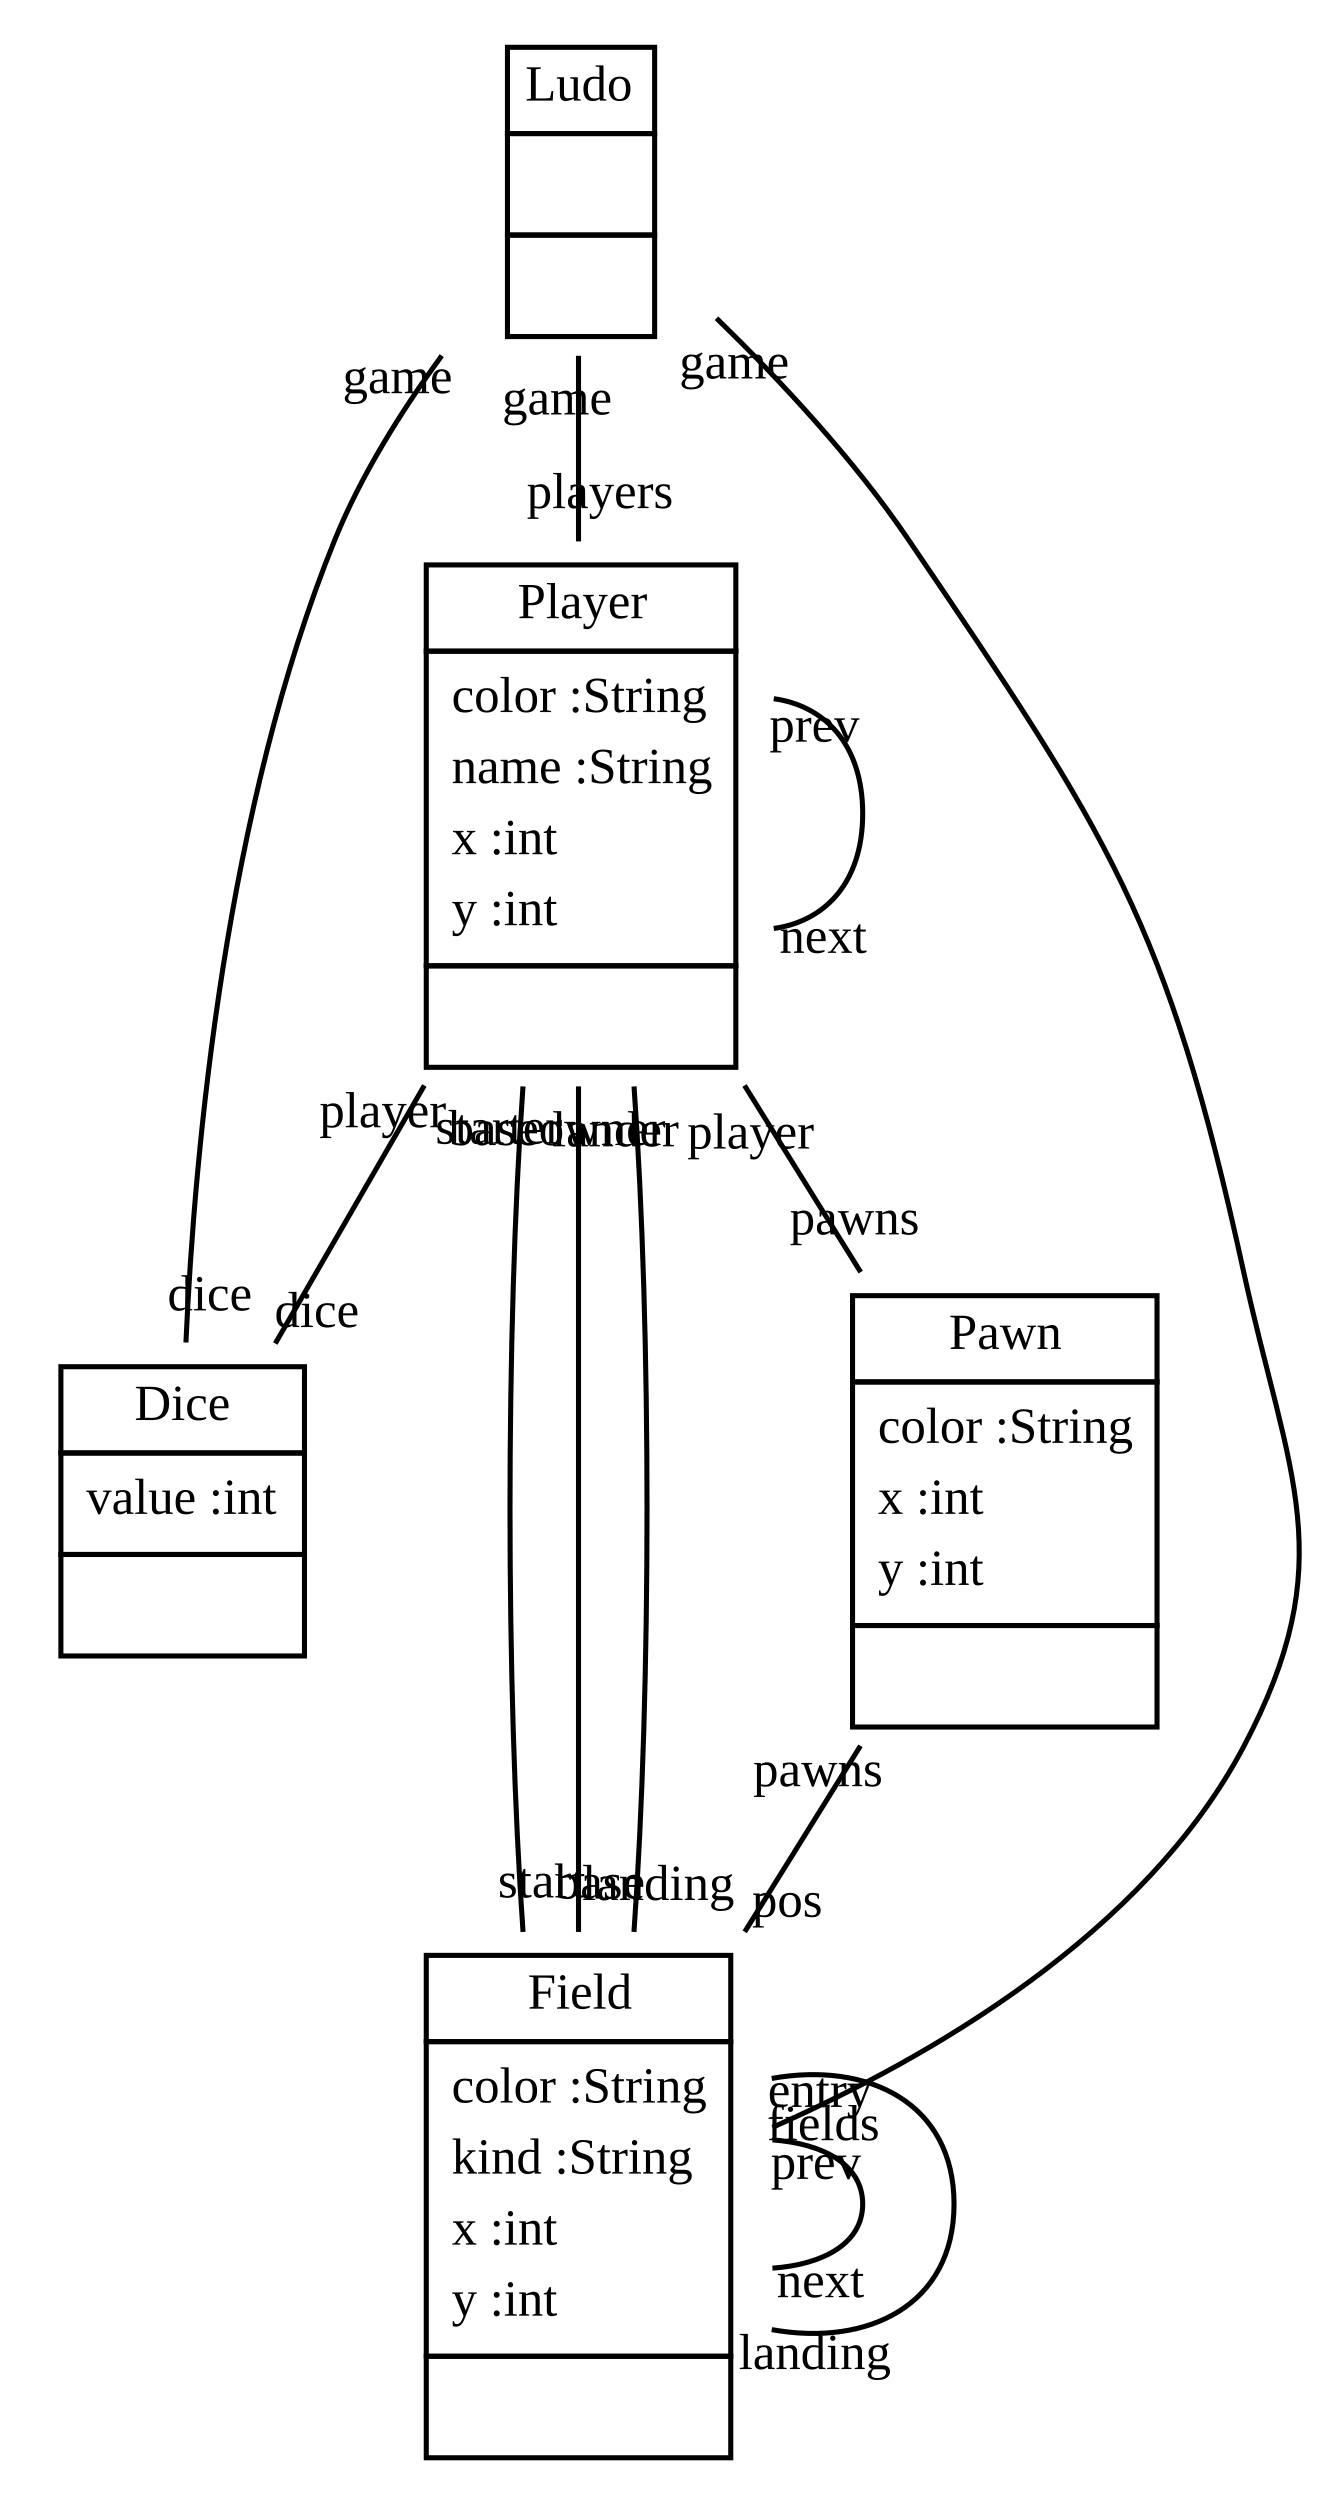
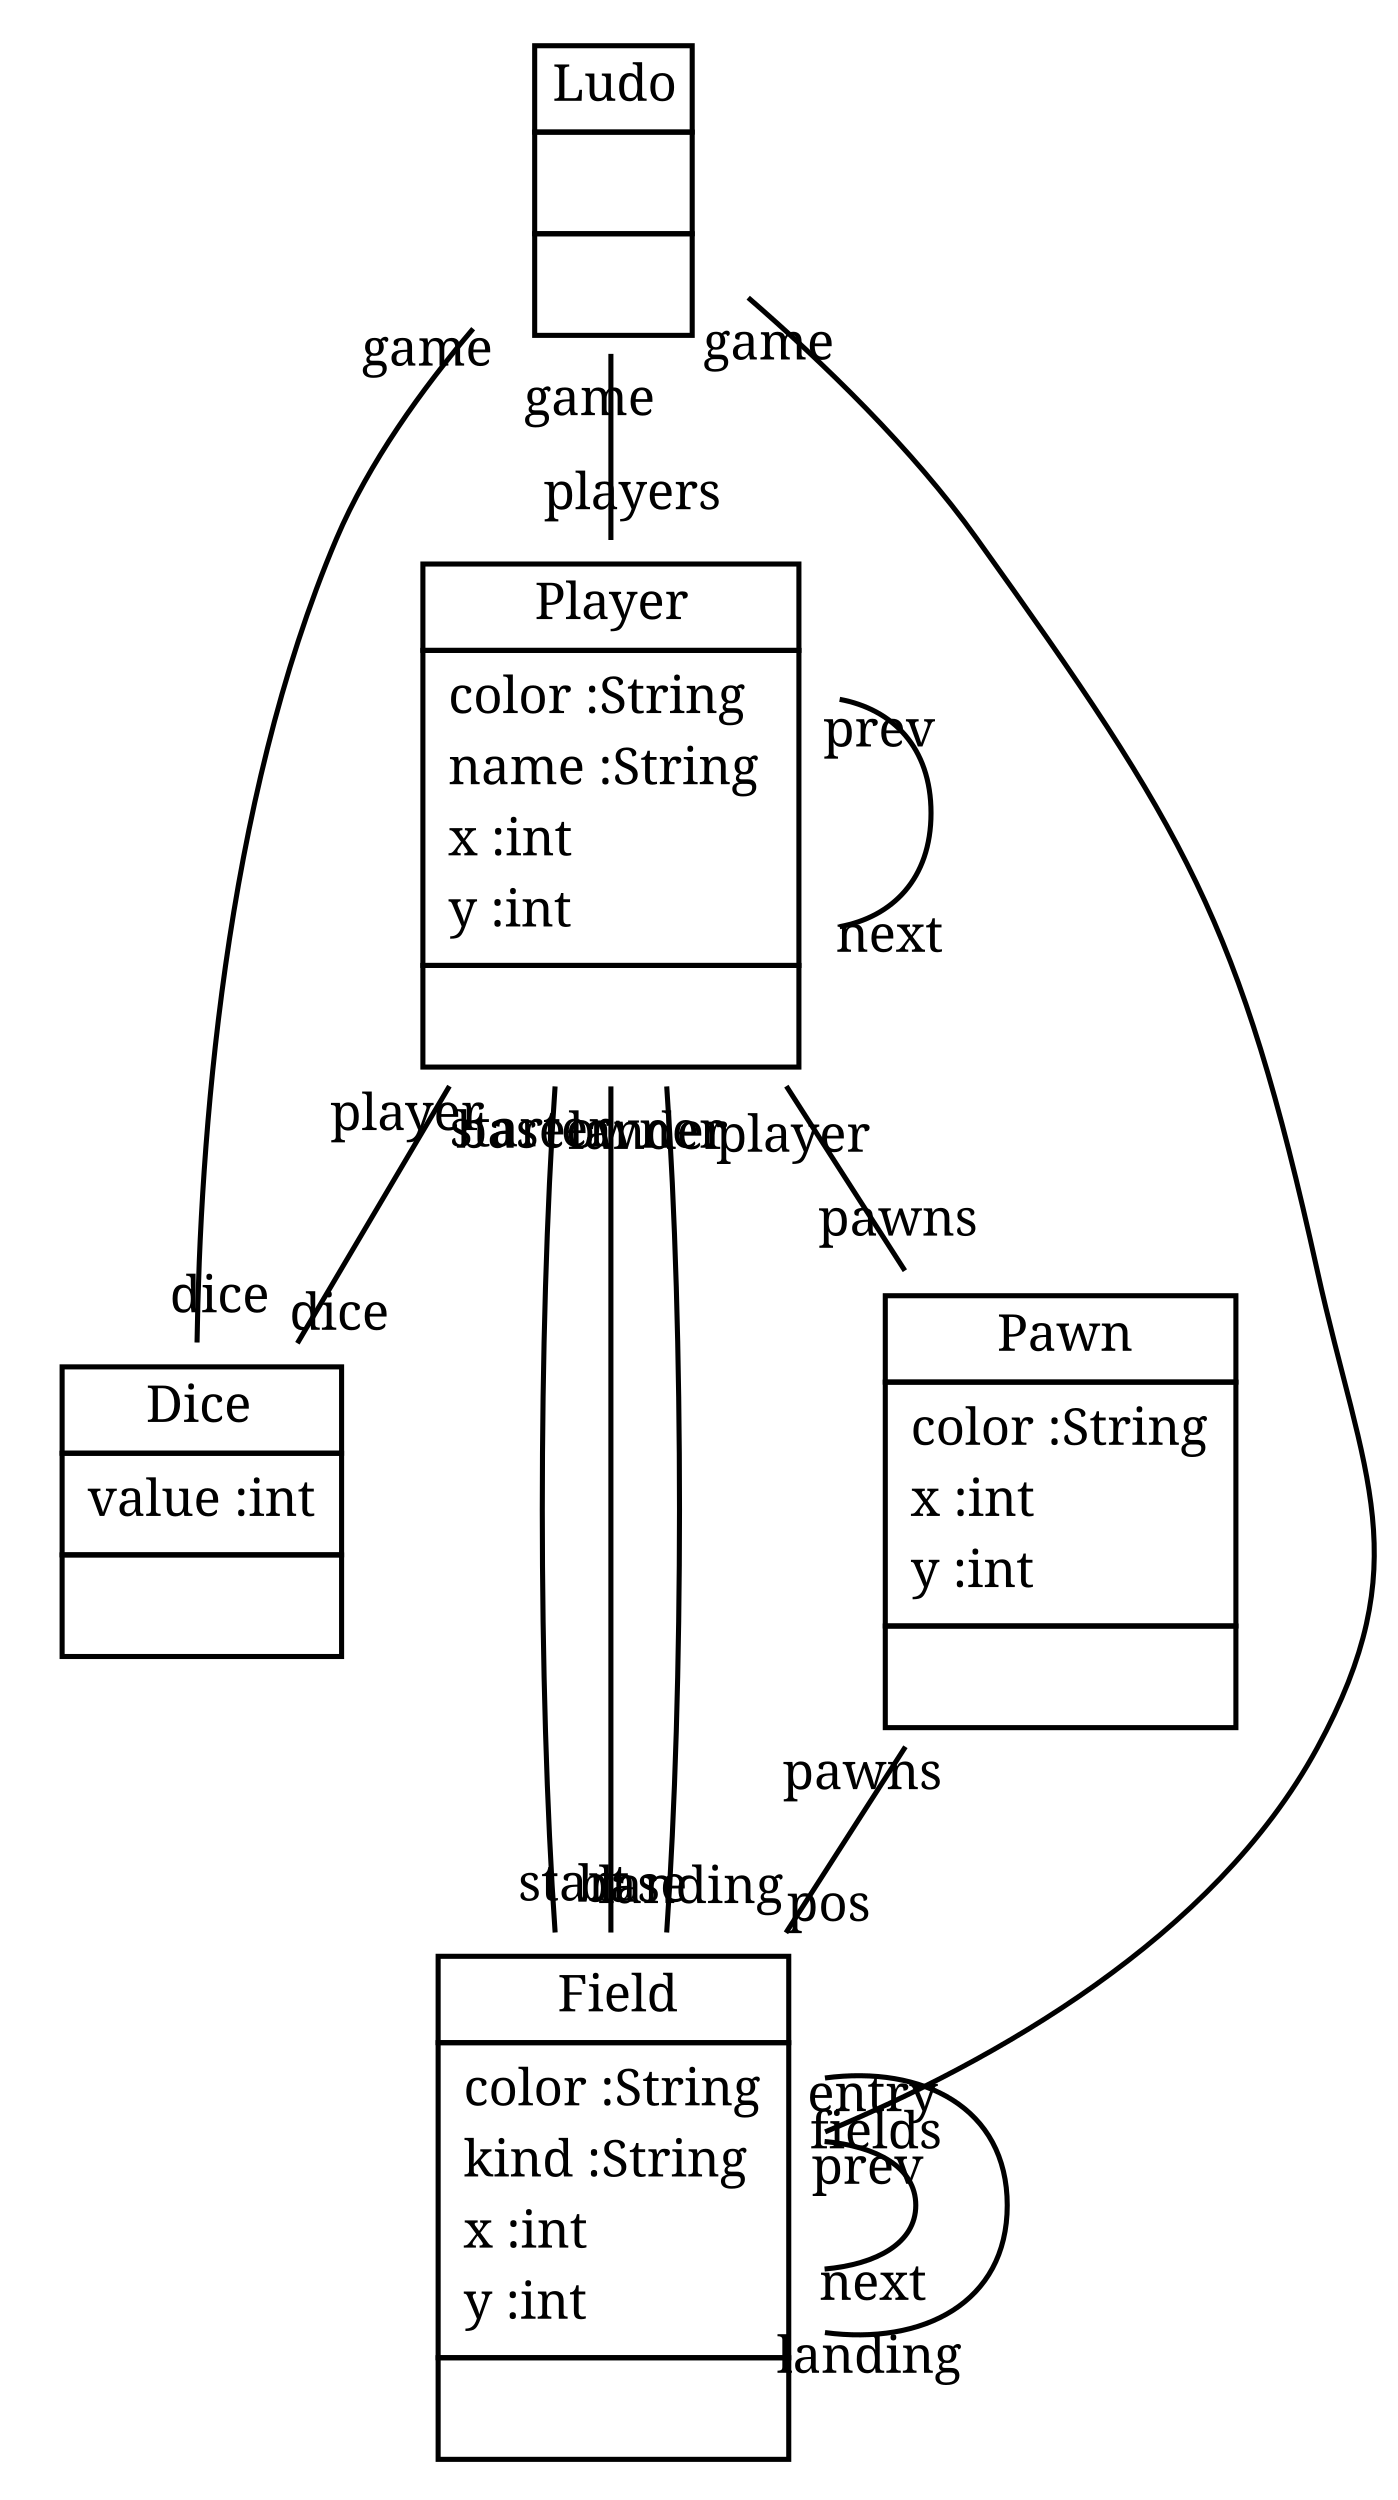
- <svg xmlns="http://www.w3.org/2000/svg" xmlns:xlink="http://www.w3.org/1999/xlink" width="260pt" height="492pt" viewBox="0.00 0.00 260.34 492.00">
+ <svg xmlns="http://www.w3.org/2000/svg" xmlns:xlink="http://www.w3.org/1999/xlink" width="275pt" height="492pt" viewBox="0.00 0.00 274.55 492.00">
  <g id="graph1" class="graph" transform="scale(1 1) rotate(0) translate(4 488)">
-     <polygon fill="white" stroke="white" points="-4,5 -4,-488 257.338,-488 257.338,5 -4,5" />
+     <polygon fill="white" stroke="white" points="-4,5 -4,-488 271.553,-488 271.553,5 -4,5" />
    <g id="node1" class="node">
      <a xlink:href="../examples/org/sdmlib/examples/ludo/Ludo.java" xlink:title="&lt;TABLE&gt;">
-         <polygon fill="none" stroke="black" points="96,-462 96,-479 125,-479 125,-462 96,-462" />
-         <text text-anchor="start" x="99.5" y="-468.5" font-family="Times New Roman,serif" font-size="10.00">Ludo</text>
+         <polygon fill="none" stroke="black" points="101,-462 101,-479 132,-479 132,-462 101,-462" />
+         <text text-anchor="start" x="104.5" y="-468.167" font-family="Times Roman,serif" font-size="10.00">Ludo</text>
      </a>
-       <polygon fill="none" stroke="black" points="96,-442 96,-462 125,-462 125,-442 96,-442" />
-       <text text-anchor="start" x="109" y="-450" font-family="Times New Roman,serif" font-size="10.00"> </text>
-       <polygon fill="none" stroke="black" points="96,-422 96,-442 125,-442 125,-422 96,-422" />
-       <text text-anchor="start" x="109" y="-430" font-family="Times New Roman,serif" font-size="10.00"> </text>
+       <polygon fill="none" stroke="black" points="101,-442 101,-462 132,-462 132,-442 101,-442" />
+       <text text-anchor="start" x="114.5" y="-449.667" font-family="Times Roman,serif" font-size="10.00"> </text>
+       <polygon fill="none" stroke="black" points="101,-422 101,-442 132,-442 132,-422 101,-422" />
+       <text text-anchor="start" x="114.5" y="-429.667" font-family="Times Roman,serif" font-size="10.00"> </text>
    </g>
    <g id="node2" class="node">
      <a xlink:href="../examples/org/sdmlib/examples/ludo/Player.java" xlink:title="&lt;TABLE&gt;">
-         <polygon fill="none" stroke="black" points="80,-360 80,-377 141,-377 141,-360 80,-360" />
-         <text text-anchor="start" x="98" y="-366.5" font-family="Times New Roman,serif" font-size="10.00">Player</text>
+         <polygon fill="none" stroke="black" points="79,-360 79,-377 153,-377 153,-360 79,-360" />
+         <text text-anchor="start" x="101" y="-366.167" font-family="Times Roman,serif" font-size="10.00">Player</text>
      </a>
-       <polygon fill="none" stroke="black" points="80,-298 80,-360 141,-360 141,-298 80,-298" />
-       <text text-anchor="start" x="85" y="-348" font-family="Times New Roman,serif" font-size="10.00">color :String</text>
-       <text text-anchor="start" x="85" y="-334" font-family="Times New Roman,serif" font-size="10.00">name :String</text>
-       <text text-anchor="start" x="85" y="-320" font-family="Times New Roman,serif" font-size="10.00">x :int</text>
-       <text text-anchor="start" x="85" y="-306" font-family="Times New Roman,serif" font-size="10.00">y :int</text>
-       <polygon fill="none" stroke="black" points="80,-278 80,-298 141,-298 141,-278 80,-278" />
-       <text text-anchor="start" x="109" y="-286" font-family="Times New Roman,serif" font-size="10.00"> </text>
+       <polygon fill="none" stroke="black" points="79,-298 79,-360 153,-360 153,-298 79,-298" />
+       <text text-anchor="start" x="84" y="-347.667" font-family="Times Roman,serif" font-size="10.00">color :String</text>
+       <text text-anchor="start" x="84" y="-333.667" font-family="Times Roman,serif" font-size="10.00">name :String</text>
+       <text text-anchor="start" x="84" y="-319.667" font-family="Times Roman,serif" font-size="10.00">x :int</text>
+       <text text-anchor="start" x="84" y="-305.667" font-family="Times Roman,serif" font-size="10.00">y :int</text>
+       <polygon fill="none" stroke="black" points="79,-278 79,-298 153,-298 153,-278 79,-278" />
+       <text text-anchor="start" x="114" y="-285.667" font-family="Times Roman,serif" font-size="10.00"> </text>
    </g>
    <g id="edge2" class="edge">
-       <path fill="none" stroke="black" d="M110,-418.209C110,-407.005 110,-394.093 110,-381.632" />
-       <text text-anchor="middle" x="114.226" y="-388.195" font-family="Times New Roman,serif" font-size="10.00">players</text>
-       <text text-anchor="middle" x="105.774" y="-406.646" font-family="Times New Roman,serif" font-size="10.00">game</text>
+       <path fill="none" stroke="black" d="M116,-418.361C116,-407.116 116,-394.206 116,-381.73" />
+       <text text-anchor="middle" x="120.226" y="-387.793" font-family="Times Roman,serif" font-size="10.00">players</text>
+       <text text-anchor="middle" x="111.774" y="-406.298" font-family="Times Roman,serif" font-size="10.00">game</text>
    </g>
    <g id="node3" class="node">
      <a xlink:href="../examples/org/sdmlib/examples/ludo/Dice.java" xlink:title="&lt;TABLE&gt;">
-         <polygon fill="none" stroke="black" points="8,-202 8,-219 56,-219 56,-202 8,-202" />
-         <text text-anchor="start" x="22.5" y="-208.5" font-family="Times New Roman,serif" font-size="10.00">Dice</text>
+         <polygon fill="none" stroke="black" points="8,-202 8,-219 63,-219 63,-202 8,-202" />
+         <text text-anchor="start" x="24.5" y="-208.167" font-family="Times Roman,serif" font-size="10.00">Dice</text>
      </a>
-       <polygon fill="none" stroke="black" points="8,-182 8,-202 56,-202 56,-182 8,-182" />
-       <text text-anchor="start" x="13" y="-190" font-family="Times New Roman,serif" font-size="10.00">value :int</text>
-       <polygon fill="none" stroke="black" points="8,-162 8,-182 56,-182 56,-162 8,-162" />
-       <text text-anchor="start" x="30.5" y="-170" font-family="Times New Roman,serif" font-size="10.00"> </text>
+       <polygon fill="none" stroke="black" points="8,-182 8,-202 63,-202 63,-182 8,-182" />
+       <text text-anchor="start" x="13" y="-189.667" font-family="Times Roman,serif" font-size="10.00">value :int</text>
+       <polygon fill="none" stroke="black" points="8,-162 8,-182 63,-182 63,-162 8,-162" />
+       <text text-anchor="start" x="33.5" y="-169.667" font-family="Times Roman,serif" font-size="10.00"> </text>
    </g>
    <g id="edge6" class="edge">
-       <path fill="none" stroke="black" d="M83.052,-418.236C75.105,-407.363 67.164,-394.72 62,-382 40.583,-329.243 34.387,-262.481 32.637,-223.77" />
-       <text text-anchor="middle" x="37.345" y="-230.092" font-family="Times New Roman,serif" font-size="10.00">dice</text>
-       <text text-anchor="middle" x="74.331" y="-410.842" font-family="Times New Roman,serif" font-size="10.00">game</text>
+       <path fill="none" stroke="black" d="M88.891,-423.307C78.851,-411.489 68.372,-396.977 62,-382 39.778,-329.766 35.146,-262.969 34.553,-223.792" />
+       <text text-anchor="middle" x="39.004" y="-229.747" font-family="Times Roman,serif" font-size="10.00">dice</text>
+       <text text-anchor="middle" x="79.842" y="-416.051" font-family="Times Roman,serif" font-size="10.00">game</text>
    </g>
    <g id="node4" class="node">
      <a xlink:href="../examples/org/sdmlib/examples/ludo/Field.java" xlink:title="&lt;TABLE&gt;">
-         <polygon fill="none" stroke="black" points="80,-86 80,-103 140,-103 140,-86 80,-86" />
-         <text text-anchor="start" x="100" y="-92.5" font-family="Times New Roman,serif" font-size="10.00">Field</text>
+         <polygon fill="none" stroke="black" points="82,-86 82,-103 151,-103 151,-86 82,-86" />
+         <text text-anchor="start" x="105.5" y="-92.167" font-family="Times Roman,serif" font-size="10.00">Field</text>
      </a>
-       <polygon fill="none" stroke="black" points="80,-24 80,-86 140,-86 140,-24 80,-24" />
-       <text text-anchor="start" x="85" y="-74" font-family="Times New Roman,serif" font-size="10.00">color :String</text>
-       <text text-anchor="start" x="85" y="-60" font-family="Times New Roman,serif" font-size="10.00">kind :String</text>
-       <text text-anchor="start" x="85" y="-46" font-family="Times New Roman,serif" font-size="10.00">x :int</text>
-       <text text-anchor="start" x="85" y="-32" font-family="Times New Roman,serif" font-size="10.00">y :int</text>
-       <polygon fill="none" stroke="black" points="80,-4 80,-24 140,-24 140,-4 80,-4" />
-       <text text-anchor="start" x="108.5" y="-12" font-family="Times New Roman,serif" font-size="10.00"> </text>
+       <polygon fill="none" stroke="black" points="82,-24 82,-86 151,-86 151,-24 82,-24" />
+       <text text-anchor="start" x="87" y="-73.667" font-family="Times Roman,serif" font-size="10.00">color :String</text>
+       <text text-anchor="start" x="87" y="-59.667" font-family="Times Roman,serif" font-size="10.00">kind :String</text>
+       <text text-anchor="start" x="87" y="-45.667" font-family="Times Roman,serif" font-size="10.00">x :int</text>
+       <text text-anchor="start" x="87" y="-31.667" font-family="Times Roman,serif" font-size="10.00">y :int</text>
+       <polygon fill="none" stroke="black" points="82,-4 82,-24 151,-24 151,-4 82,-4" />
+       <text text-anchor="start" x="114.5" y="-11.667" font-family="Times Roman,serif" font-size="10.00"> </text>
    </g>
    <g id="edge10" class="edge">
-       <path fill="none" stroke="black" d="M137.188,-425.611C149.77,-413.372 164.269,-397.81 175,-382 214.537,-323.748 225.988,-306.783 241,-238 249.908,-197.183 260.552,-180.92 241,-144 221.57,-107.309 179.484,-82.938 148.23,-69.118" />
-       <text text-anchor="middle" x="158.23" y="-66.58" font-family="Times New Roman,serif" font-size="10.00">fields</text>
-       <text text-anchor="middle" x="140.68" y="-413.741" font-family="Times New Roman,serif" font-size="10.00">game</text>
+       <path fill="none" stroke="black" d="M143.023,-429.416C157.665,-416.733 175.306,-399.741 188,-382 229.076,-324.594 239.751,-306.922 255,-238 264.025,-197.209 274.96,-180.702 255,-144 234.604,-106.495 191.098,-82.218 158.157,-68.442" />
+       <text text-anchor="middle" x="168.154" y="-65.205" font-family="Times Roman,serif" font-size="10.00">fields</text>
+       <text text-anchor="middle" x="147.043" y="-417.26" font-family="Times Roman,serif" font-size="10.00">game</text>
    </g>
    <g id="edge4" class="edge">
-       <path fill="none" stroke="black" d="M148.475,-350.639C158.466,-349.248 166,-341.701 166,-328 166,-314.299 158.466,-306.752 148.475,-305.361" />
-       <text text-anchor="middle" x="158.205" y="-300.553" font-family="Times New Roman,serif" font-size="10.00">next</text>
-       <text text-anchor="middle" x="156.497" y="-342.169" font-family="Times New Roman,serif" font-size="10.00">prev</text>
+       <path fill="none" stroke="black" d="M161.02,-350.371C171.386,-348.443 179,-340.986 179,-328 179,-315.014 171.386,-307.557 161.02,-305.629" />
+       <text text-anchor="middle" x="170.831" y="-300.692" font-family="Times Roman,serif" font-size="10.00">next</text>
+       <text text-anchor="middle" x="168.81" y="-341.1" font-family="Times Roman,serif" font-size="10.00">prev</text>
    </g>
    <g id="edge8" class="edge">
-       <path fill="none" stroke="black" d="M79.62,-274.419C69.696,-257.243 58.988,-238.71 50.244,-223.577" />
-       <text text-anchor="middle" x="58.438" y="-226.81" font-family="Times New Roman,serif" font-size="10.00">dice</text>
-       <text text-anchor="middle" x="71.427" y="-266.186" font-family="Times New Roman,serif" font-size="10.00">player</text>
+       <path fill="none" stroke="black" d="M84.219,-274.247C74.114,-257.155 63.248,-238.778 54.303,-223.649" />
+       <text text-anchor="middle" x="62.554" y="-226.3" font-family="Times Roman,serif" font-size="10.00">dice</text>
+       <text text-anchor="middle" x="75.969" y="-265.597" font-family="Times Roman,serif" font-size="10.00">player</text>
    </g>
    <g id="edge16" class="edge">
-       <path fill="none" stroke="black" d="M99.061,-274.233C95.643,-226.187 95.646,-155.621 99.071,-107.62" />
-       <text text-anchor="middle" x="102.733" y="-114.426" font-family="Times New Roman,serif" font-size="10.00">start</text>
-       <text text-anchor="middle" x="94.288" y="-262.946" font-family="Times New Roman,serif" font-size="10.00">starter</text>
+       <path fill="none" stroke="black" d="M105.015,-274.193C101.659,-226.035 101.662,-155.804 105.024,-107.684" />
+       <text text-anchor="middle" x="108.697" y="-113.985" font-family="Times Roman,serif" font-size="10.00">start</text>
+       <text text-anchor="middle" x="100.253" y="-262.4" font-family="Times Roman,serif" font-size="10.00">starter</text>
    </g>
    <g id="edge18" class="edge">
-       <path fill="none" stroke="black" d="M110,-274.233C110,-226.187 110,-155.621 110,-107.62" />
-       <text text-anchor="middle" x="114.226" y="-114.183" font-family="Times New Roman,serif" font-size="10.00">base</text>
-       <text text-anchor="middle" x="105.774" y="-262.67" font-family="Times New Roman,serif" font-size="10.00">baseowner</text>
+       <path fill="none" stroke="black" d="M116,-274.193C116,-226.035 116,-155.804 116,-107.684" />
+       <text text-anchor="middle" x="120.226" y="-113.747" font-family="Times Roman,serif" font-size="10.00">base</text>
+       <text text-anchor="middle" x="111.774" y="-262.13" font-family="Times Roman,serif" font-size="10.00">baseowner</text>
    </g>
    <g id="edge20" class="edge">
-       <path fill="none" stroke="black" d="M120.939,-274.233C124.357,-226.187 124.354,-155.621 120.929,-107.62" />
-       <text text-anchor="middle" x="125.703" y="-113.906" font-family="Times New Roman,serif" font-size="10.00">landing</text>
-       <text text-anchor="middle" x="117.276" y="-262.428" font-family="Times New Roman,serif" font-size="10.00">lander</text>
+       <path fill="none" stroke="black" d="M126.985,-274.193C130.341,-226.035 130.338,-155.804 126.976,-107.684" />
+       <text text-anchor="middle" x="131.74" y="-113.476" font-family="Times Roman,serif" font-size="10.00">landing</text>
+       <text text-anchor="middle" x="123.31" y="-261.893" font-family="Times Roman,serif" font-size="10.00">lander</text>
    </g>
    <g id="node5" class="node">
      <a xlink:href="../examples/org/sdmlib/examples/ludo/Pawn.java" xlink:title="&lt;TABLE&gt;">
-         <polygon fill="none" stroke="black" points="164,-216 164,-233 224,-233 224,-216 164,-216" />
-         <text text-anchor="start" x="183" y="-222.5" font-family="Times New Roman,serif" font-size="10.00">Pawn</text>
+         <polygon fill="none" stroke="black" points="170,-216 170,-233 239,-233 239,-216 170,-216" />
+         <text text-anchor="start" x="192" y="-222.167" font-family="Times Roman,serif" font-size="10.00">Pawn</text>
      </a>
-       <polygon fill="none" stroke="black" points="164,-168 164,-216 224,-216 224,-168 164,-168" />
-       <text text-anchor="start" x="169" y="-204" font-family="Times New Roman,serif" font-size="10.00">color :String</text>
-       <text text-anchor="start" x="169" y="-190" font-family="Times New Roman,serif" font-size="10.00">x :int</text>
-       <text text-anchor="start" x="169" y="-176" font-family="Times New Roman,serif" font-size="10.00">y :int</text>
-       <polygon fill="none" stroke="black" points="164,-148 164,-168 224,-168 224,-148 164,-148" />
-       <text text-anchor="start" x="192.5" y="-156" font-family="Times New Roman,serif" font-size="10.00"> </text>
+       <polygon fill="none" stroke="black" points="170,-168 170,-216 239,-216 239,-168 170,-168" />
+       <text text-anchor="start" x="175" y="-203.667" font-family="Times Roman,serif" font-size="10.00">color :String</text>
+       <text text-anchor="start" x="175" y="-189.667" font-family="Times Roman,serif" font-size="10.00">x :int</text>
+       <text text-anchor="start" x="175" y="-175.667" font-family="Times Roman,serif" font-size="10.00">y :int</text>
+       <polygon fill="none" stroke="black" points="170,-148 170,-168 239,-168 239,-148 170,-148" />
+       <text text-anchor="start" x="202.5" y="-155.667" font-family="Times Roman,serif" font-size="10.00"> </text>
    </g>
    <g id="edge22" class="edge">
-       <path fill="none" stroke="black" d="M142.717,-274.419C150.272,-262.277 158.249,-249.458 165.602,-237.64" />
-       <text text-anchor="middle" x="164.402" y="-245.068" font-family="Times New Roman,serif" font-size="10.00">pawns</text>
-       <text text-anchor="middle" x="143.917" y="-261.991" font-family="Times New Roman,serif" font-size="10.00">player</text>
+       <path fill="none" stroke="black" d="M150.527,-274.247C158.232,-262.253 166.343,-249.626 173.854,-237.932" />
+       <text text-anchor="middle" x="172.512" y="-244.842" font-family="Times Roman,serif" font-size="10.00">pawns</text>
+       <text text-anchor="middle" x="151.87" y="-261.338" font-family="Times Roman,serif" font-size="10.00">player</text>
    </g>
    <g id="edge12" class="edge">
-       <path fill="none" stroke="black" d="M148.214,-66.638C158.335,-65.916 166,-61.703 166,-54 166,-46.297 158.335,-42.084 148.214,-41.362" />
-       <text text-anchor="middle" x="157.681" y="-35.64" font-family="Times New Roman,serif" font-size="10.00">next</text>
-       <text text-anchor="middle" x="156.767" y="-58.957" font-family="Times New Roman,serif" font-size="10.00">prev</text>
+       <path fill="none" stroke="black" d="M158.056,-66.551C168.344,-65.621 176,-61.438 176,-54 176,-46.562 168.344,-42.379 158.056,-41.449" />
+       <text text-anchor="middle" x="167.574" y="-35.384" font-family="Times Roman,serif" font-size="10.00">next</text>
+       <text text-anchor="middle" x="166.522" y="-58.23" font-family="Times Roman,serif" font-size="10.00">prev</text>
    </g>
    <g id="edge14" class="edge">
-       <path fill="none" stroke="black" d="M148.074,-78.747C167.063,-82.171 184,-73.922 184,-54 184,-34.078 167.063,-25.829 148.074,-29.253" />
-       <text text-anchor="middle" x="156.567" y="-21.474" font-family="Times New Roman,serif" font-size="10.00">landing</text>
-       <text text-anchor="middle" x="157.578" y="-73.135" font-family="Times New Roman,serif" font-size="10.00">entry</text>
+       <path fill="none" stroke="black" d="M158.126,-79.05C177.318,-81.608 194,-73.258 194,-54 194,-34.742 177.318,-26.392 158.126,-28.95" />
+       <text text-anchor="middle" x="166.835" y="-21.035" font-family="Times Roman,serif" font-size="10.00">landing</text>
+       <text text-anchor="middle" x="167.489" y="-72.538" font-family="Times Roman,serif" font-size="10.00">entry</text>
    </g>
    <g id="edge24" class="edge">
-       <path fill="none" stroke="black" d="M165.561,-144.295C158.232,-132.515 150.285,-119.743 142.755,-107.642" />
-       <text text-anchor="middle" x="151.131" y="-110.604" font-family="Times New Roman,serif" font-size="10.00">pos</text>
-       <text text-anchor="middle" x="157.185" y="-136.333" font-family="Times New Roman,serif" font-size="10.00">pawns</text>
+       <path fill="none" stroke="black" d="M173.962,-144.236C166.393,-132.453 158.21,-119.714 150.445,-107.624" />
+       <text text-anchor="middle" x="158.898" y="-109.965" font-family="Times Roman,serif" font-size="10.00">pos</text>
+       <text text-anchor="middle" x="165.508" y="-135.894" font-family="Times Roman,serif" font-size="10.00">pawns</text>
    </g>
  </g>
</svg>
